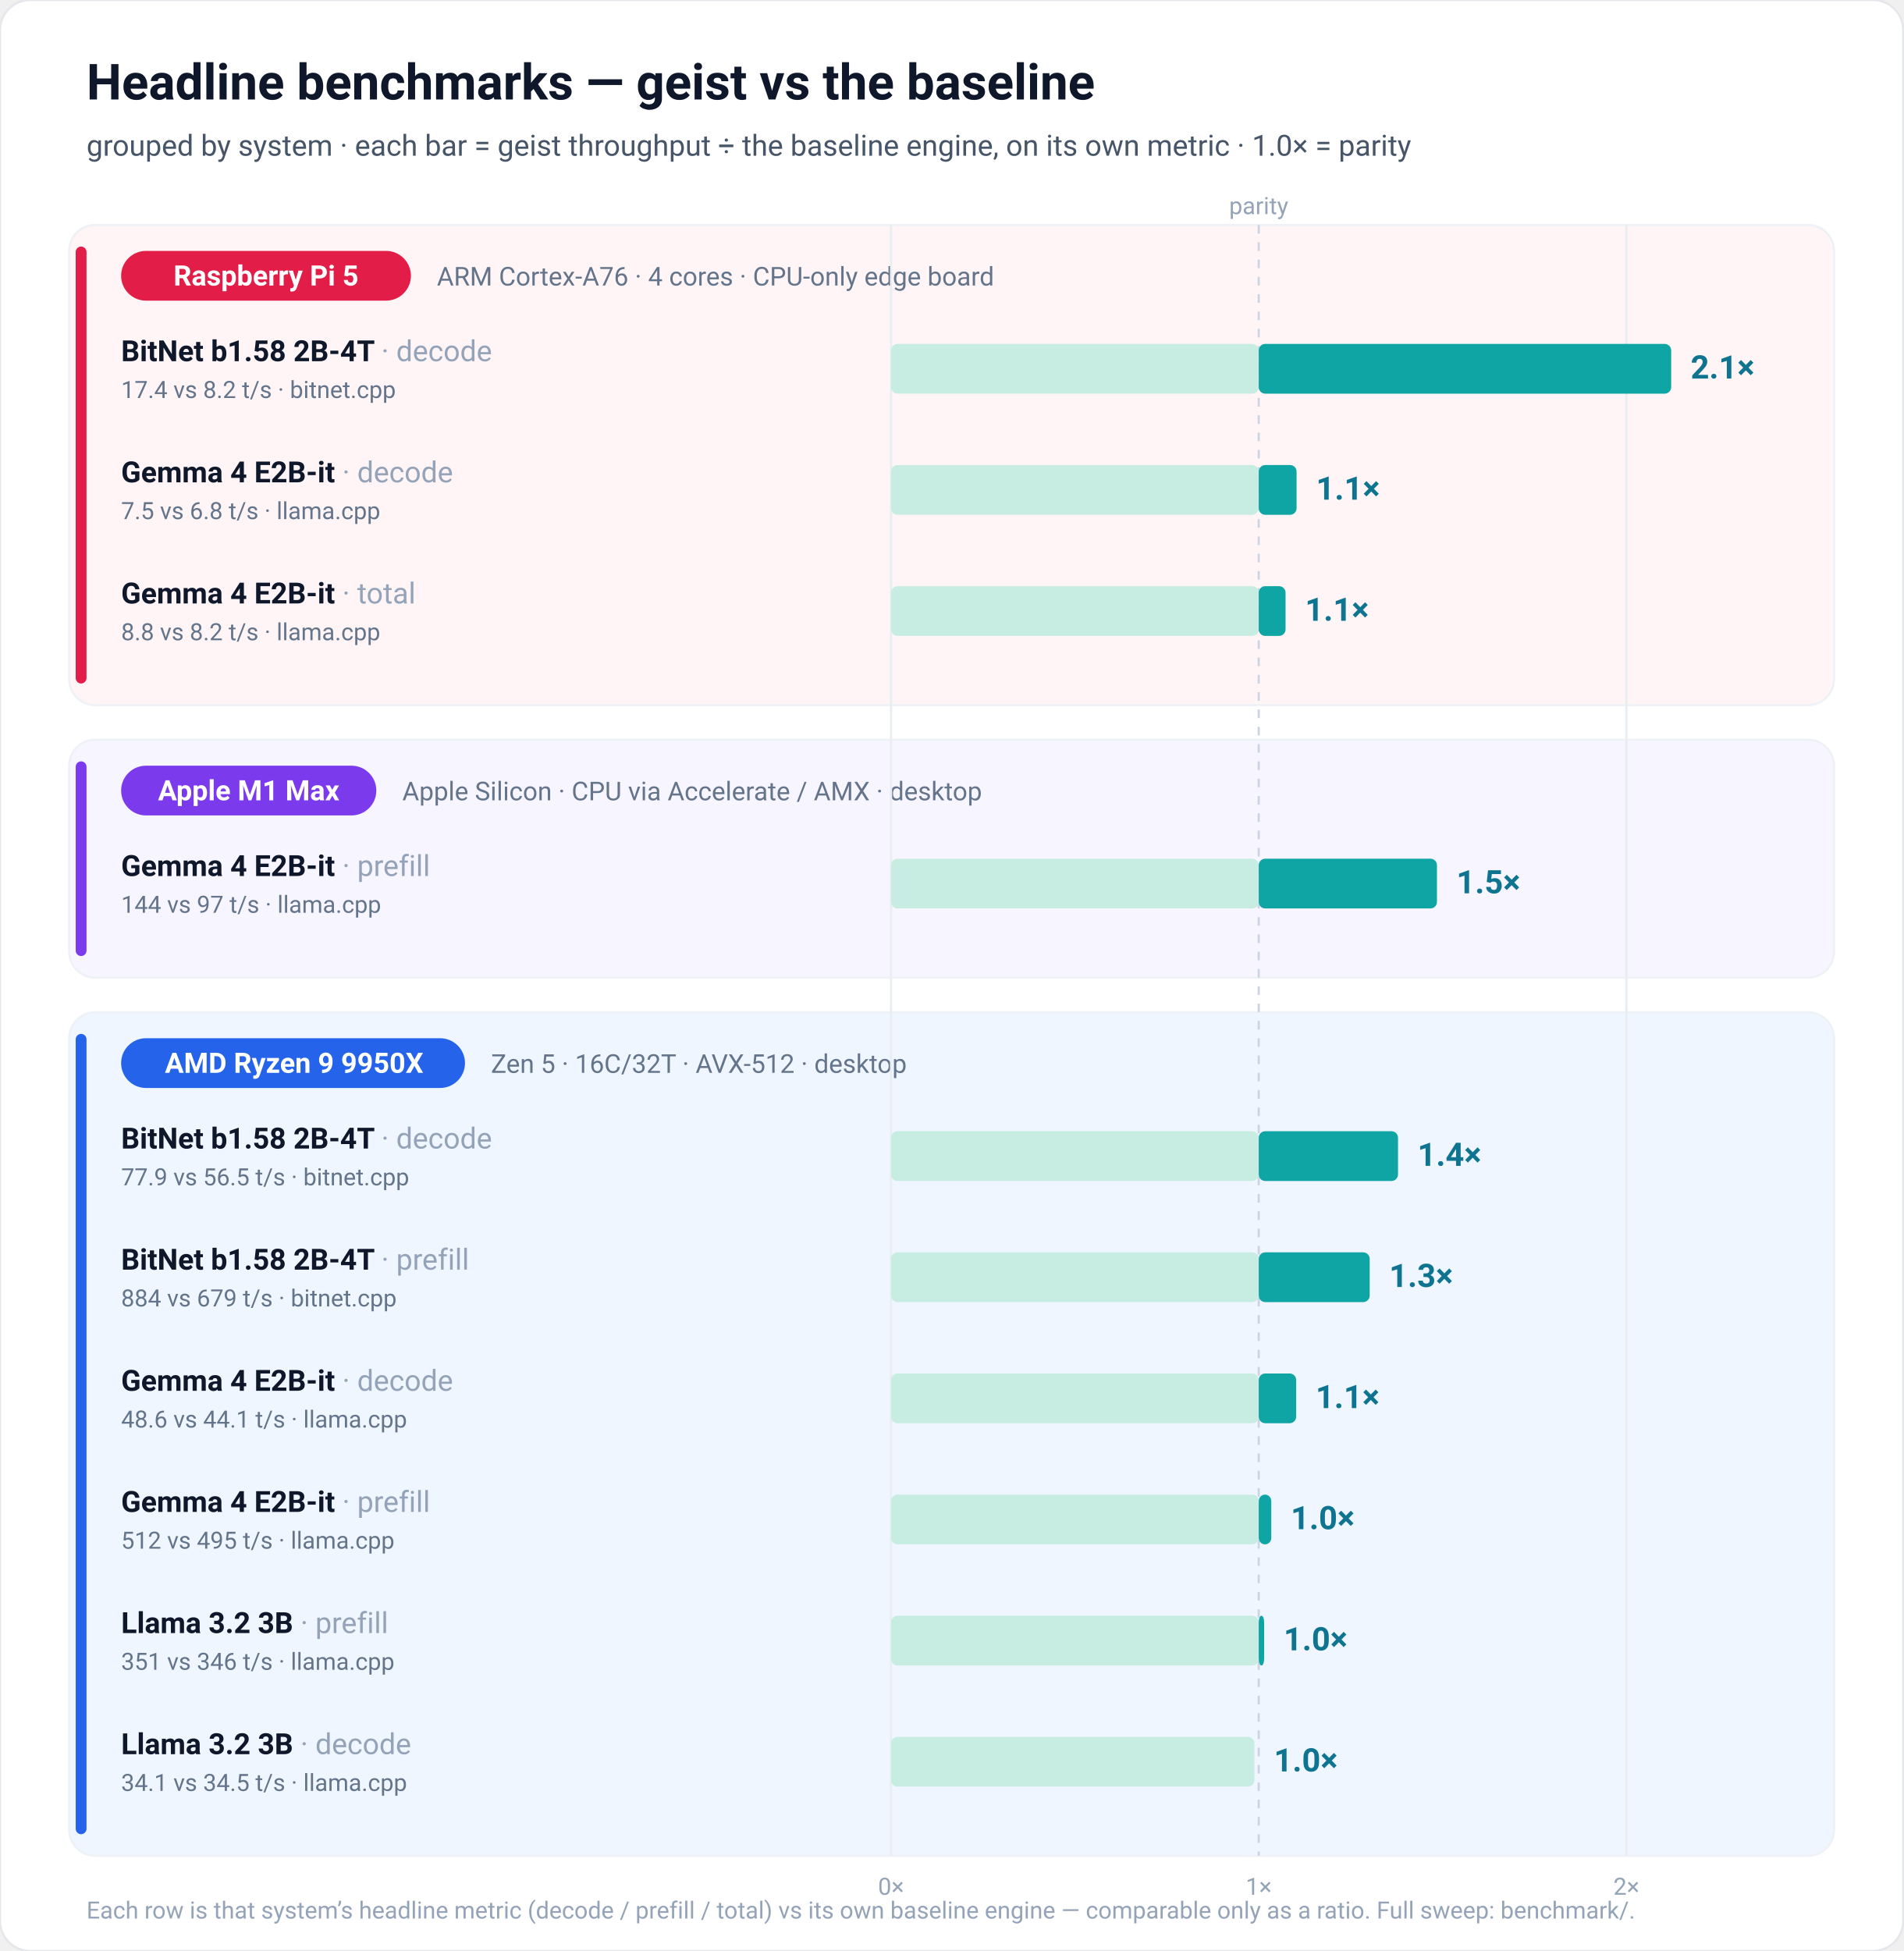
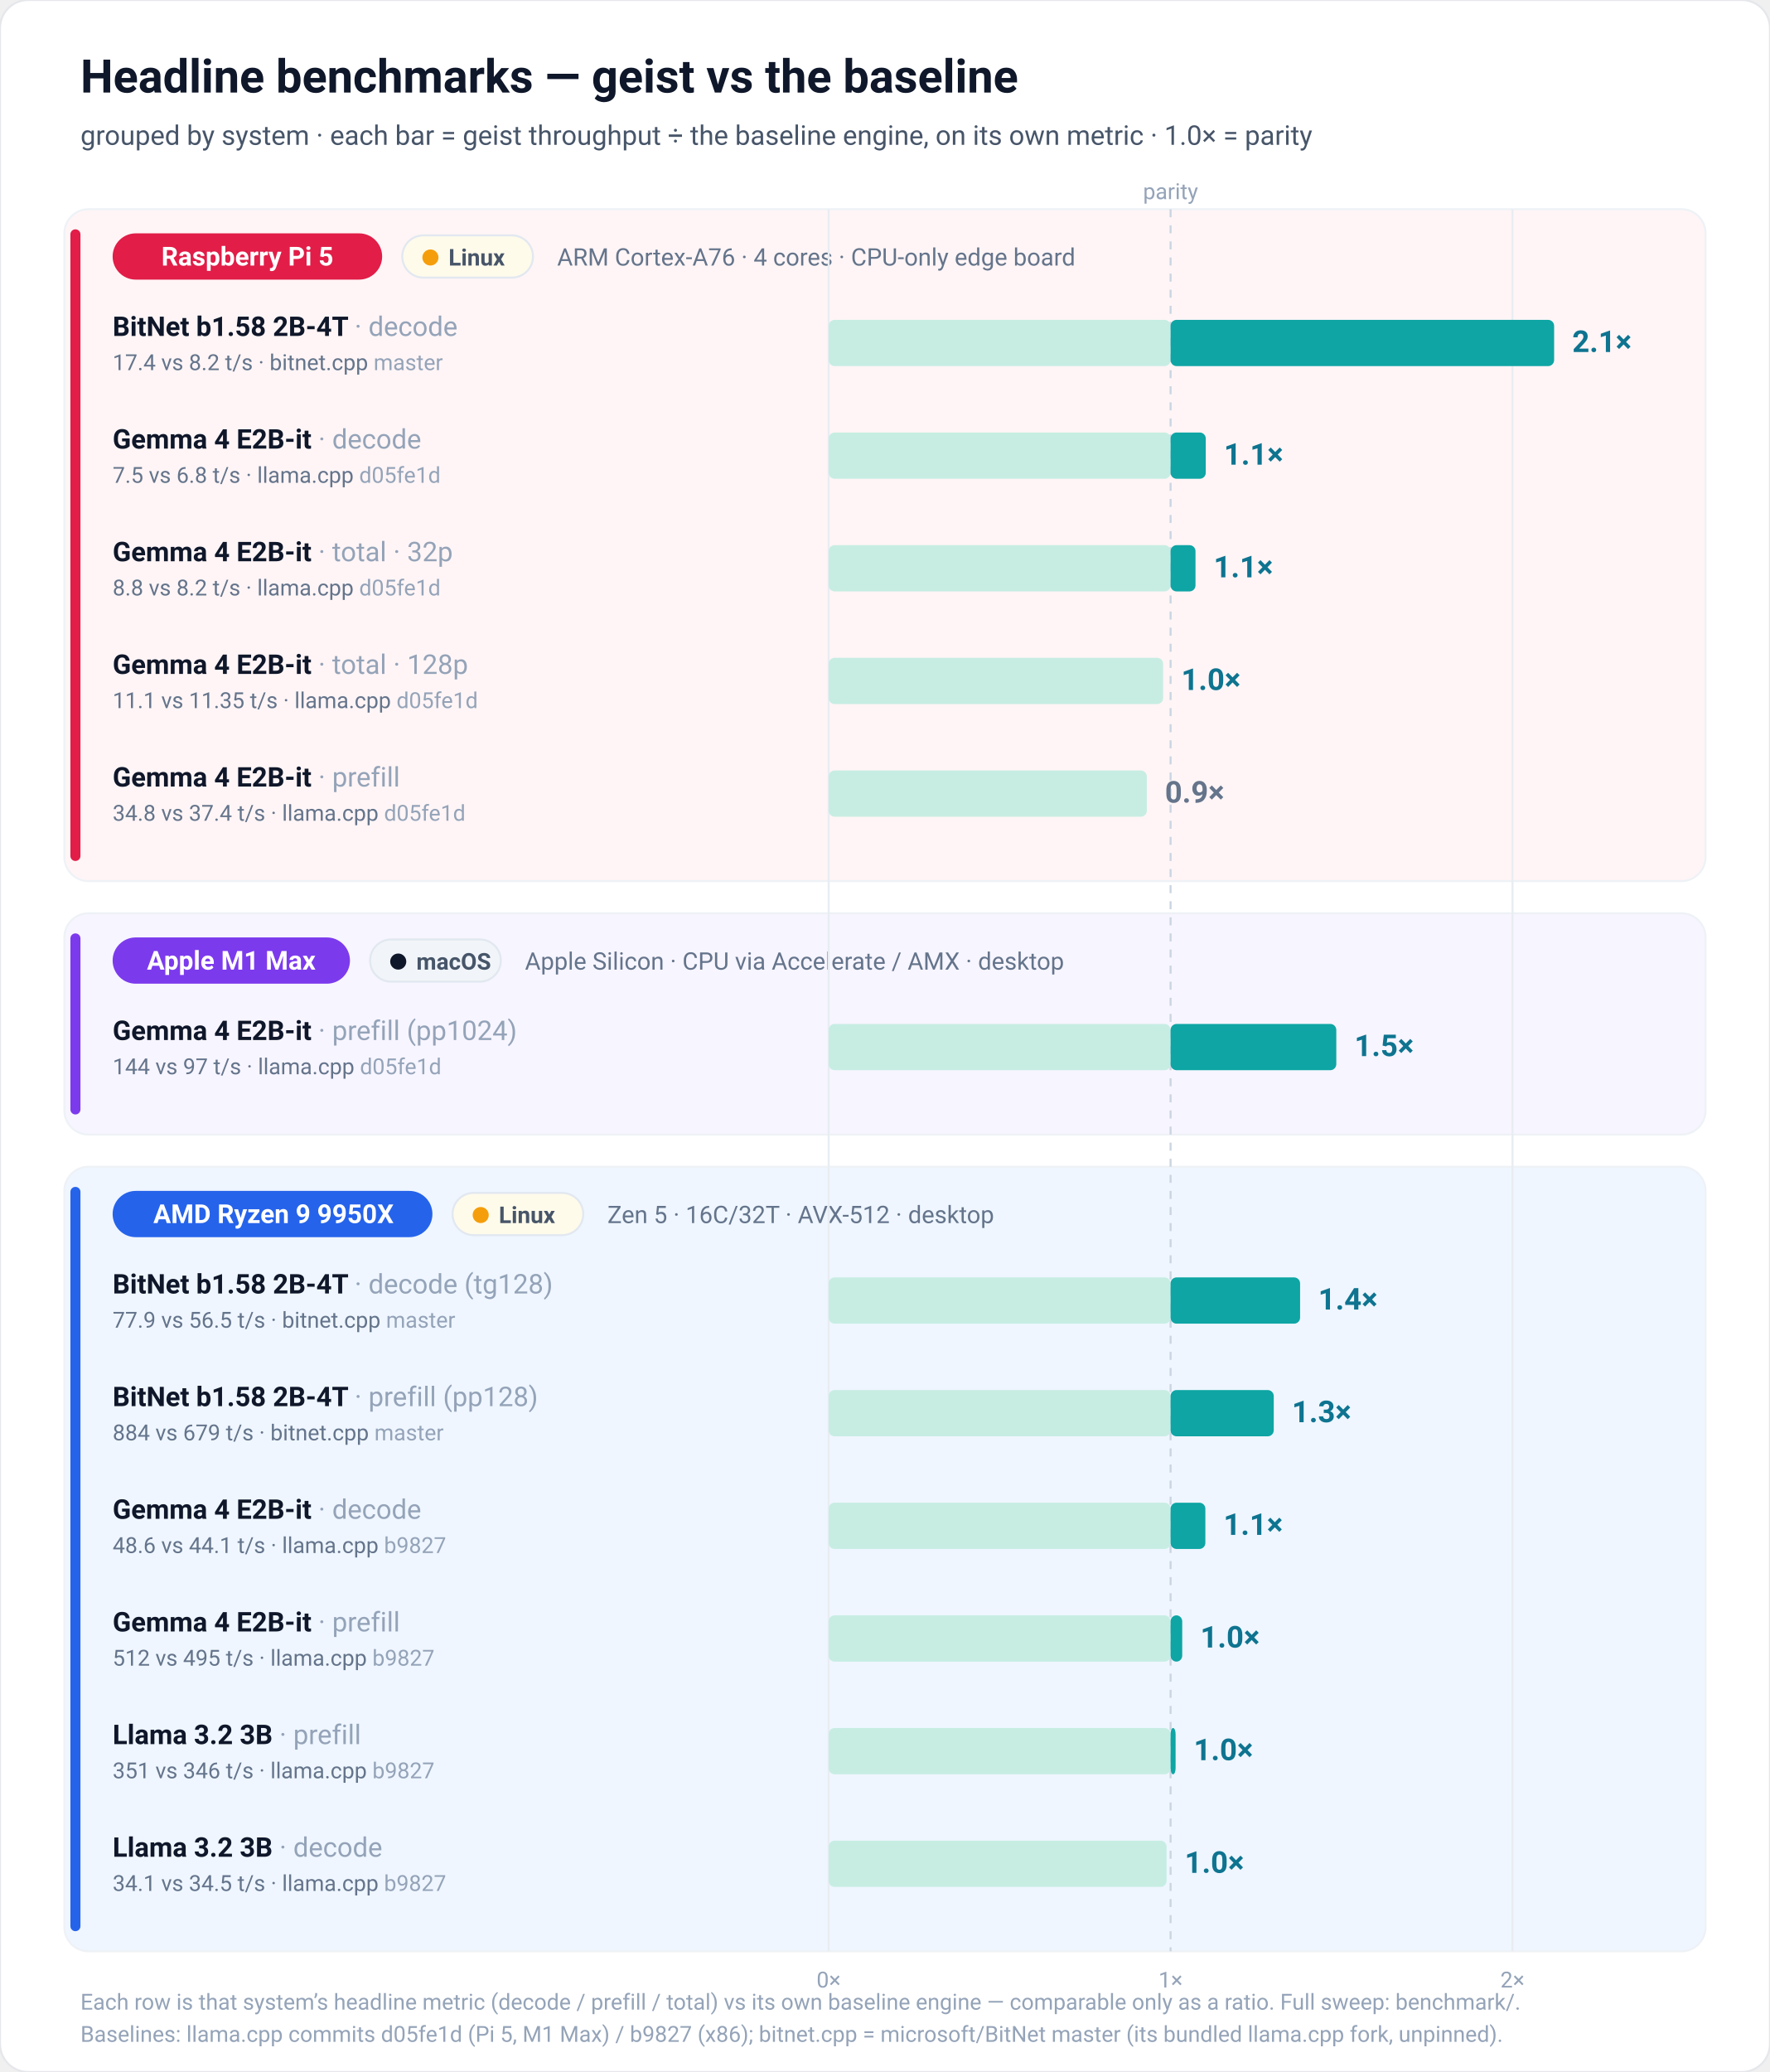
- <svg xmlns="http://www.w3.org/2000/svg" viewBox="0 0 880 902" font-family="-apple-system,Segoe UI,Roboto,Helvetica,Arial,sans-serif">
-   <rect x="0" y="0" width="880" height="902" rx="14" fill="#ffffff" stroke="#e5e7eb" />
+ <svg xmlns="http://www.w3.org/2000/svg" viewBox="0 0 880 1030" font-family="-apple-system,Segoe UI,Roboto,Helvetica,Arial,sans-serif">
+   <rect x="0" y="0" width="880" height="1030" rx="14" fill="#ffffff" stroke="#e5e7eb" />
  <text x="40" y="46" font-size="23" font-weight="700" fill="#0f172a">Headline benchmarks — geist vs the baseline</text>
  <text x="40" y="72" font-size="13.5" fill="#475569">grouped by system · each bar = geist throughput ÷ the baseline engine, on its own metric · 1.0× = parity</text>
-   <rect x="32" y="104" width="816" height="222" rx="12" fill="#fff5f6" stroke="#eef2f6" />
-   <rect x="35" y="114" width="5" height="202" rx="2.5" fill="#e11d48" />
+   <rect x="32" y="104" width="816" height="334" rx="12" fill="#fff5f6" stroke="#eef2f6" />
+   <rect x="35" y="114" width="5" height="314" rx="2.5" fill="#e11d48" />
  <rect x="56" y="116" width="134" height="23" rx="11.5" fill="#e11d48" />
  <text x="123" y="132" font-size="13" font-weight="700" fill="#ffffff" text-anchor="middle">Raspberry Pi 5</text>
-   <text x="202" y="132" font-size="12" fill="#64748b">ARM Cortex-A76 · 4 cores · CPU-only edge board</text>
-   <rect x="32" y="342" width="816" height="110" rx="12" fill="#f7f5ff" stroke="#eef2f6" />
-   <rect x="35" y="352" width="5" height="90" rx="2.5" fill="#7c3aed" />
-   <rect x="56" y="354" width="118" height="23" rx="11.5" fill="#7c3aed" />
-   <text x="115" y="370" font-size="13" font-weight="700" fill="#ffffff" text-anchor="middle">Apple M1 Max</text>
-   <text x="186" y="370" font-size="12" fill="#64748b">Apple Silicon · CPU via Accelerate / AMX · desktop</text>
-   <rect x="32" y="468" width="816" height="390" rx="12" fill="#eff6ff" stroke="#eef2f6" />
-   <rect x="35" y="478" width="5" height="370" rx="2.5" fill="#2563eb" />
-   <rect x="56" y="480" width="159" height="23" rx="11.5" fill="#2563eb" />
-   <text x="136" y="496" font-size="13" font-weight="700" fill="#ffffff" text-anchor="middle">AMD Ryzen 9 9950X</text>
-   <text x="227" y="496" font-size="12" fill="#64748b">Zen 5 · 16C/32T · AVX-512 · desktop</text>
-   <line x1="412.0" y1="104" x2="412.0" y2="858" stroke="#e8edf2" />
-   <text x="412.0" y="876" font-size="11" fill="#94a3b8" text-anchor="middle">0×</text>
-   <line x1="582.0" y1="104" x2="582.0" y2="858" stroke="#cbd5e1" stroke-dasharray="4 4" />
-   <text x="582.0" y="876" font-size="11" fill="#94a3b8" text-anchor="middle">1×</text>
-   <line x1="752.0" y1="104" x2="752.0" y2="858" stroke="#e8edf2" />
-   <text x="752.0" y="876" font-size="11" fill="#94a3b8" text-anchor="middle">2×</text>
+   <rect x="200" y="117" width="65" height="21" rx="10.5" fill="#fffbeb" stroke="#e2e8f0" />
+   <circle cx="214" cy="128" r="4" fill="#f59e0b" />
+   <text x="223" y="132" font-size="11.5" font-weight="600" fill="#475569">Linux</text>
+   <text x="277" y="132" font-size="12" fill="#64748b">ARM Cortex-A76 · 4 cores · CPU-only edge board</text>
+   <rect x="32" y="454" width="816" height="110" rx="12" fill="#f7f5ff" stroke="#eef2f6" />
+   <rect x="35" y="464" width="5" height="90" rx="2.5" fill="#7c3aed" />
+   <rect x="56" y="466" width="118" height="23" rx="11.5" fill="#7c3aed" />
+   <text x="115" y="482" font-size="13" font-weight="700" fill="#ffffff" text-anchor="middle">Apple M1 Max</text>
+   <rect x="184" y="467" width="65" height="21" rx="10.5" fill="#f1f5f9" stroke="#e2e8f0" />
+   <circle cx="198" cy="478" r="4" fill="#0f172a" />
+   <text x="207" y="482" font-size="11.5" font-weight="600" fill="#475569">macOS</text>
+   <text x="261" y="482" font-size="12" fill="#64748b">Apple Silicon · CPU via Accelerate / AMX · desktop</text>
+   <rect x="32" y="580" width="816" height="390" rx="12" fill="#eff6ff" stroke="#eef2f6" />
+   <rect x="35" y="590" width="5" height="370" rx="2.5" fill="#2563eb" />
+   <rect x="56" y="592" width="159" height="23" rx="11.5" fill="#2563eb" />
+   <text x="136" y="608" font-size="13" font-weight="700" fill="#ffffff" text-anchor="middle">AMD Ryzen 9 9950X</text>
+   <rect x="225" y="593" width="65" height="21" rx="10.5" fill="#fffbeb" stroke="#e2e8f0" />
+   <circle cx="239" cy="604" r="4" fill="#f59e0b" />
+   <text x="248" y="608" font-size="11.5" font-weight="600" fill="#475569">Linux</text>
+   <text x="302" y="608" font-size="12" fill="#64748b">Zen 5 · 16C/32T · AVX-512 · desktop</text>
+   <line x1="412.0" y1="104" x2="412.0" y2="970" stroke="#e8edf2" />
+   <text x="412.0" y="988" font-size="11" fill="#94a3b8" text-anchor="middle">0×</text>
+   <line x1="582.0" y1="104" x2="582.0" y2="970" stroke="#cbd5e1" stroke-dasharray="4 4" />
+   <text x="582.0" y="988" font-size="11" fill="#94a3b8" text-anchor="middle">1×</text>
+   <line x1="752.0" y1="104" x2="752.0" y2="970" stroke="#e8edf2" />
+   <text x="752.0" y="988" font-size="11" fill="#94a3b8" text-anchor="middle">2×</text>
  <text x="582.0" y="99" font-size="11" fill="#94a3b8" text-anchor="middle">parity</text>
  <text x="56" y="167.0" font-size="13.5" font-weight="600" fill="#0f172a">BitNet b1.58 2B-4T <tspan fill="#94a3b8" font-weight="400">· decode</tspan>
  </text>
-   <text x="56" y="184.0" font-size="11" fill="#64748b">17.4 vs 8.2 t/s · bitnet.cpp</text>
+   <text x="56" y="184.0" font-size="11" fill="#64748b">17.4 vs 8.2 t/s · bitnet.cpp <tspan fill="#94a3b8">master</tspan>
+   </text>
  <rect x="412" y="159.0" width="170.0" height="23" rx="3" fill="#c7ede3" />
  <rect x="582.0" y="159.0" width="190.7" height="23" rx="3" fill="#0ea5a4" />
  <text x="781.7" y="175.0" font-size="15" font-weight="700" fill="#0e7490">2.1×</text>
  <text x="56" y="223.0" font-size="13.5" font-weight="600" fill="#0f172a">Gemma 4 E2B-it <tspan fill="#94a3b8" font-weight="400">· decode</tspan>
  </text>
-   <text x="56" y="240.0" font-size="11" fill="#64748b">7.5 vs 6.8 t/s · llama.cpp</text>
+   <text x="56" y="240.0" font-size="11" fill="#64748b">7.5 vs 6.8 t/s · llama.cpp <tspan fill="#94a3b8">d05fe1d</tspan>
+   </text>
  <rect x="412" y="215.0" width="170.0" height="23" rx="3" fill="#c7ede3" />
  <rect x="582.0" y="215.0" width="17.5" height="23" rx="3" fill="#0ea5a4" />
  <text x="608.5" y="231.0" font-size="15" font-weight="700" fill="#0e7490">1.1×</text>
-   <text x="56" y="279.0" font-size="13.5" font-weight="600" fill="#0f172a">Gemma 4 E2B-it <tspan fill="#94a3b8" font-weight="400">· total</tspan>
+   <text x="56" y="279.0" font-size="13.5" font-weight="600" fill="#0f172a">Gemma 4 E2B-it <tspan fill="#94a3b8" font-weight="400">· total · 32p</tspan>
  </text>
-   <text x="56" y="296.0" font-size="11" fill="#64748b">8.8 vs 8.2 t/s · llama.cpp</text>
+   <text x="56" y="296.0" font-size="11" fill="#64748b">8.8 vs 8.2 t/s · llama.cpp <tspan fill="#94a3b8">d05fe1d</tspan>
+   </text>
  <rect x="412" y="271.0" width="170.0" height="23" rx="3" fill="#c7ede3" />
  <rect x="582.0" y="271.0" width="12.4" height="23" rx="3" fill="#0ea5a4" />
  <text x="603.4" y="287.0" font-size="15" font-weight="700" fill="#0e7490">1.1×</text>
-   <text x="56" y="405.0" font-size="13.5" font-weight="600" fill="#0f172a">Gemma 4 E2B-it <tspan fill="#94a3b8" font-weight="400">· prefill</tspan>
+   <text x="56" y="335.0" font-size="13.5" font-weight="600" fill="#0f172a">Gemma 4 E2B-it <tspan fill="#94a3b8" font-weight="400">· total · 128p</tspan>
  </text>
-   <text x="56" y="422.0" font-size="11" fill="#64748b">144 vs 97 t/s · llama.cpp</text>
-   <rect x="412" y="397.0" width="170.0" height="23" rx="3" fill="#c7ede3" />
-   <rect x="582.0" y="397.0" width="82.4" height="23" rx="3" fill="#0ea5a4" />
-   <text x="673.4" y="413.0" font-size="15" font-weight="700" fill="#0e7490">1.5×</text>
-   <text x="56" y="531.0" font-size="13.5" font-weight="600" fill="#0f172a">BitNet b1.58 2B-4T <tspan fill="#94a3b8" font-weight="400">· decode</tspan>
+   <text x="56" y="352.0" font-size="11" fill="#64748b">11.1 vs 11.35 t/s · llama.cpp <tspan fill="#94a3b8">d05fe1d</tspan>
  </text>
-   <text x="56" y="548.0" font-size="11" fill="#64748b">77.9 vs 56.5 t/s · bitnet.cpp</text>
-   <rect x="412" y="523.0" width="170.0" height="23" rx="3" fill="#c7ede3" />
-   <rect x="582.0" y="523.0" width="64.4" height="23" rx="3" fill="#0ea5a4" />
-   <text x="655.4" y="539.0" font-size="15" font-weight="700" fill="#0e7490">1.4×</text>
-   <text x="56" y="587.0" font-size="13.5" font-weight="600" fill="#0f172a">BitNet b1.58 2B-4T <tspan fill="#94a3b8" font-weight="400">· prefill</tspan>
+   <rect x="412" y="327.0" width="166.3" height="23" rx="3" fill="#c7ede3" />
+   <text x="587.3" y="343.0" font-size="15" font-weight="700" fill="#0e7490">1.0×</text>
+   <text x="56" y="391.0" font-size="13.5" font-weight="600" fill="#0f172a">Gemma 4 E2B-it <tspan fill="#94a3b8" font-weight="400">· prefill</tspan>
  </text>
-   <text x="56" y="604.0" font-size="11" fill="#64748b">884 vs 679 t/s · bitnet.cpp</text>
-   <rect x="412" y="579.0" width="170.0" height="23" rx="3" fill="#c7ede3" />
-   <rect x="582.0" y="579.0" width="51.3" height="23" rx="3" fill="#0ea5a4" />
-   <text x="642.3" y="595.0" font-size="15" font-weight="700" fill="#0e7490">1.3×</text>
-   <text x="56" y="643.0" font-size="13.5" font-weight="600" fill="#0f172a">Gemma 4 E2B-it <tspan fill="#94a3b8" font-weight="400">· decode</tspan>
+   <text x="56" y="408.0" font-size="11" fill="#64748b">34.8 vs 37.4 t/s · llama.cpp <tspan fill="#94a3b8">d05fe1d</tspan>
  </text>
-   <text x="56" y="660.0" font-size="11" fill="#64748b">48.6 vs 44.1 t/s · llama.cpp</text>
+   <rect x="412" y="383.0" width="158.2" height="23" rx="3" fill="#c7ede3" />
+   <text x="579.2" y="399.0" font-size="15" font-weight="700" fill="#64748b">0.9×</text>
+   <text x="56" y="517.0" font-size="13.5" font-weight="600" fill="#0f172a">Gemma 4 E2B-it <tspan fill="#94a3b8" font-weight="400">· prefill (pp1024)</tspan>
+   </text>
+   <text x="56" y="534.0" font-size="11" fill="#64748b">144 vs 97 t/s · llama.cpp <tspan fill="#94a3b8">d05fe1d</tspan>
+   </text>
+   <rect x="412" y="509.0" width="170.0" height="23" rx="3" fill="#c7ede3" />
+   <rect x="582.0" y="509.0" width="82.4" height="23" rx="3" fill="#0ea5a4" />
+   <text x="673.4" y="525.0" font-size="15" font-weight="700" fill="#0e7490">1.5×</text>
+   <text x="56" y="643.0" font-size="13.5" font-weight="600" fill="#0f172a">BitNet b1.58 2B-4T <tspan fill="#94a3b8" font-weight="400">· decode (tg128)</tspan>
+   </text>
+   <text x="56" y="660.0" font-size="11" fill="#64748b">77.9 vs 56.5 t/s · bitnet.cpp <tspan fill="#94a3b8">master</tspan>
+   </text>
  <rect x="412" y="635.0" width="170.0" height="23" rx="3" fill="#c7ede3" />
-   <rect x="582.0" y="635.0" width="17.3" height="23" rx="3" fill="#0ea5a4" />
-   <text x="608.3" y="651.0" font-size="15" font-weight="700" fill="#0e7490">1.1×</text>
-   <text x="56" y="699.0" font-size="13.5" font-weight="600" fill="#0f172a">Gemma 4 E2B-it <tspan fill="#94a3b8" font-weight="400">· prefill</tspan>
+   <rect x="582.0" y="635.0" width="64.4" height="23" rx="3" fill="#0ea5a4" />
+   <text x="655.4" y="651.0" font-size="15" font-weight="700" fill="#0e7490">1.4×</text>
+   <text x="56" y="699.0" font-size="13.5" font-weight="600" fill="#0f172a">BitNet b1.58 2B-4T <tspan fill="#94a3b8" font-weight="400">· prefill (pp128)</tspan>
  </text>
-   <text x="56" y="716.0" font-size="11" fill="#64748b">512 vs 495 t/s · llama.cpp</text>
+   <text x="56" y="716.0" font-size="11" fill="#64748b">884 vs 679 t/s · bitnet.cpp <tspan fill="#94a3b8">master</tspan>
+   </text>
  <rect x="412" y="691.0" width="170.0" height="23" rx="3" fill="#c7ede3" />
-   <rect x="582.0" y="691.0" width="5.8" height="23" rx="3" fill="#0ea5a4" />
-   <text x="596.8" y="707.0" font-size="15" font-weight="700" fill="#0e7490">1.0×</text>
-   <text x="56" y="755.0" font-size="13.5" font-weight="600" fill="#0f172a">Llama 3.2 3B <tspan fill="#94a3b8" font-weight="400">· prefill</tspan>
+   <rect x="582.0" y="691.0" width="51.3" height="23" rx="3" fill="#0ea5a4" />
+   <text x="642.3" y="707.0" font-size="15" font-weight="700" fill="#0e7490">1.3×</text>
+   <text x="56" y="755.0" font-size="13.5" font-weight="600" fill="#0f172a">Gemma 4 E2B-it <tspan fill="#94a3b8" font-weight="400">· decode</tspan>
  </text>
-   <text x="56" y="772.0" font-size="11" fill="#64748b">351 vs 346 t/s · llama.cpp</text>
+   <text x="56" y="772.0" font-size="11" fill="#64748b">48.6 vs 44.1 t/s · llama.cpp <tspan fill="#94a3b8">b9827</tspan>
+   </text>
  <rect x="412" y="747.0" width="170.0" height="23" rx="3" fill="#c7ede3" />
-   <rect x="582.0" y="747.0" width="2.5" height="23" rx="3" fill="#0ea5a4" />
-   <text x="593.5" y="763.0" font-size="15" font-weight="700" fill="#0e7490">1.0×</text>
-   <text x="56" y="811.0" font-size="13.5" font-weight="600" fill="#0f172a">Llama 3.2 3B <tspan fill="#94a3b8" font-weight="400">· decode</tspan>
+   <rect x="582.0" y="747.0" width="17.3" height="23" rx="3" fill="#0ea5a4" />
+   <text x="608.3" y="763.0" font-size="15" font-weight="700" fill="#0e7490">1.1×</text>
+   <text x="56" y="811.0" font-size="13.5" font-weight="600" fill="#0f172a">Gemma 4 E2B-it <tspan fill="#94a3b8" font-weight="400">· prefill</tspan>
  </text>
-   <text x="56" y="828.0" font-size="11" fill="#64748b">34.1 vs 34.5 t/s · llama.cpp</text>
-   <rect x="412" y="803.0" width="168.0" height="23" rx="3" fill="#c7ede3" />
-   <text x="589.0" y="819.0" font-size="15" font-weight="700" fill="#0e7490">1.0×</text>
-   <text x="40" y="887" font-size="11" fill="#94a3b8">Each row is that system’s headline metric (decode / prefill / total) vs its own baseline engine — comparable only as a ratio. Full sweep: benchmark/.</text>
+   <text x="56" y="828.0" font-size="11" fill="#64748b">512 vs 495 t/s · llama.cpp <tspan fill="#94a3b8">b9827</tspan>
+   </text>
+   <rect x="412" y="803.0" width="170.0" height="23" rx="3" fill="#c7ede3" />
+   <rect x="582.0" y="803.0" width="5.8" height="23" rx="3" fill="#0ea5a4" />
+   <text x="596.8" y="819.0" font-size="15" font-weight="700" fill="#0e7490">1.0×</text>
+   <text x="56" y="867.0" font-size="13.5" font-weight="600" fill="#0f172a">Llama 3.2 3B <tspan fill="#94a3b8" font-weight="400">· prefill</tspan>
+   </text>
+   <text x="56" y="884.0" font-size="11" fill="#64748b">351 vs 346 t/s · llama.cpp <tspan fill="#94a3b8">b9827</tspan>
+   </text>
+   <rect x="412" y="859.0" width="170.0" height="23" rx="3" fill="#c7ede3" />
+   <rect x="582.0" y="859.0" width="2.5" height="23" rx="3" fill="#0ea5a4" />
+   <text x="593.5" y="875.0" font-size="15" font-weight="700" fill="#0e7490">1.0×</text>
+   <text x="56" y="923.0" font-size="13.5" font-weight="600" fill="#0f172a">Llama 3.2 3B <tspan fill="#94a3b8" font-weight="400">· decode</tspan>
+   </text>
+   <text x="56" y="940.0" font-size="11" fill="#64748b">34.1 vs 34.5 t/s · llama.cpp <tspan fill="#94a3b8">b9827</tspan>
+   </text>
+   <rect x="412" y="915.0" width="168.0" height="23" rx="3" fill="#c7ede3" />
+   <text x="589.0" y="931.0" font-size="15" font-weight="700" fill="#0e7490">1.0×</text>
+   <text x="40" y="999" font-size="11" fill="#94a3b8">Each row is that system’s headline metric (decode / prefill / total) vs its own baseline engine — comparable only as a ratio. Full sweep: benchmark/.</text>
+   <text x="40" y="1015" font-size="11" fill="#94a3b8">Baselines: llama.cpp commits d05fe1d (Pi 5, M1 Max) / b9827 (x86); bitnet.cpp = microsoft/BitNet master (its bundled llama.cpp fork, unpinned).</text>
</svg>
